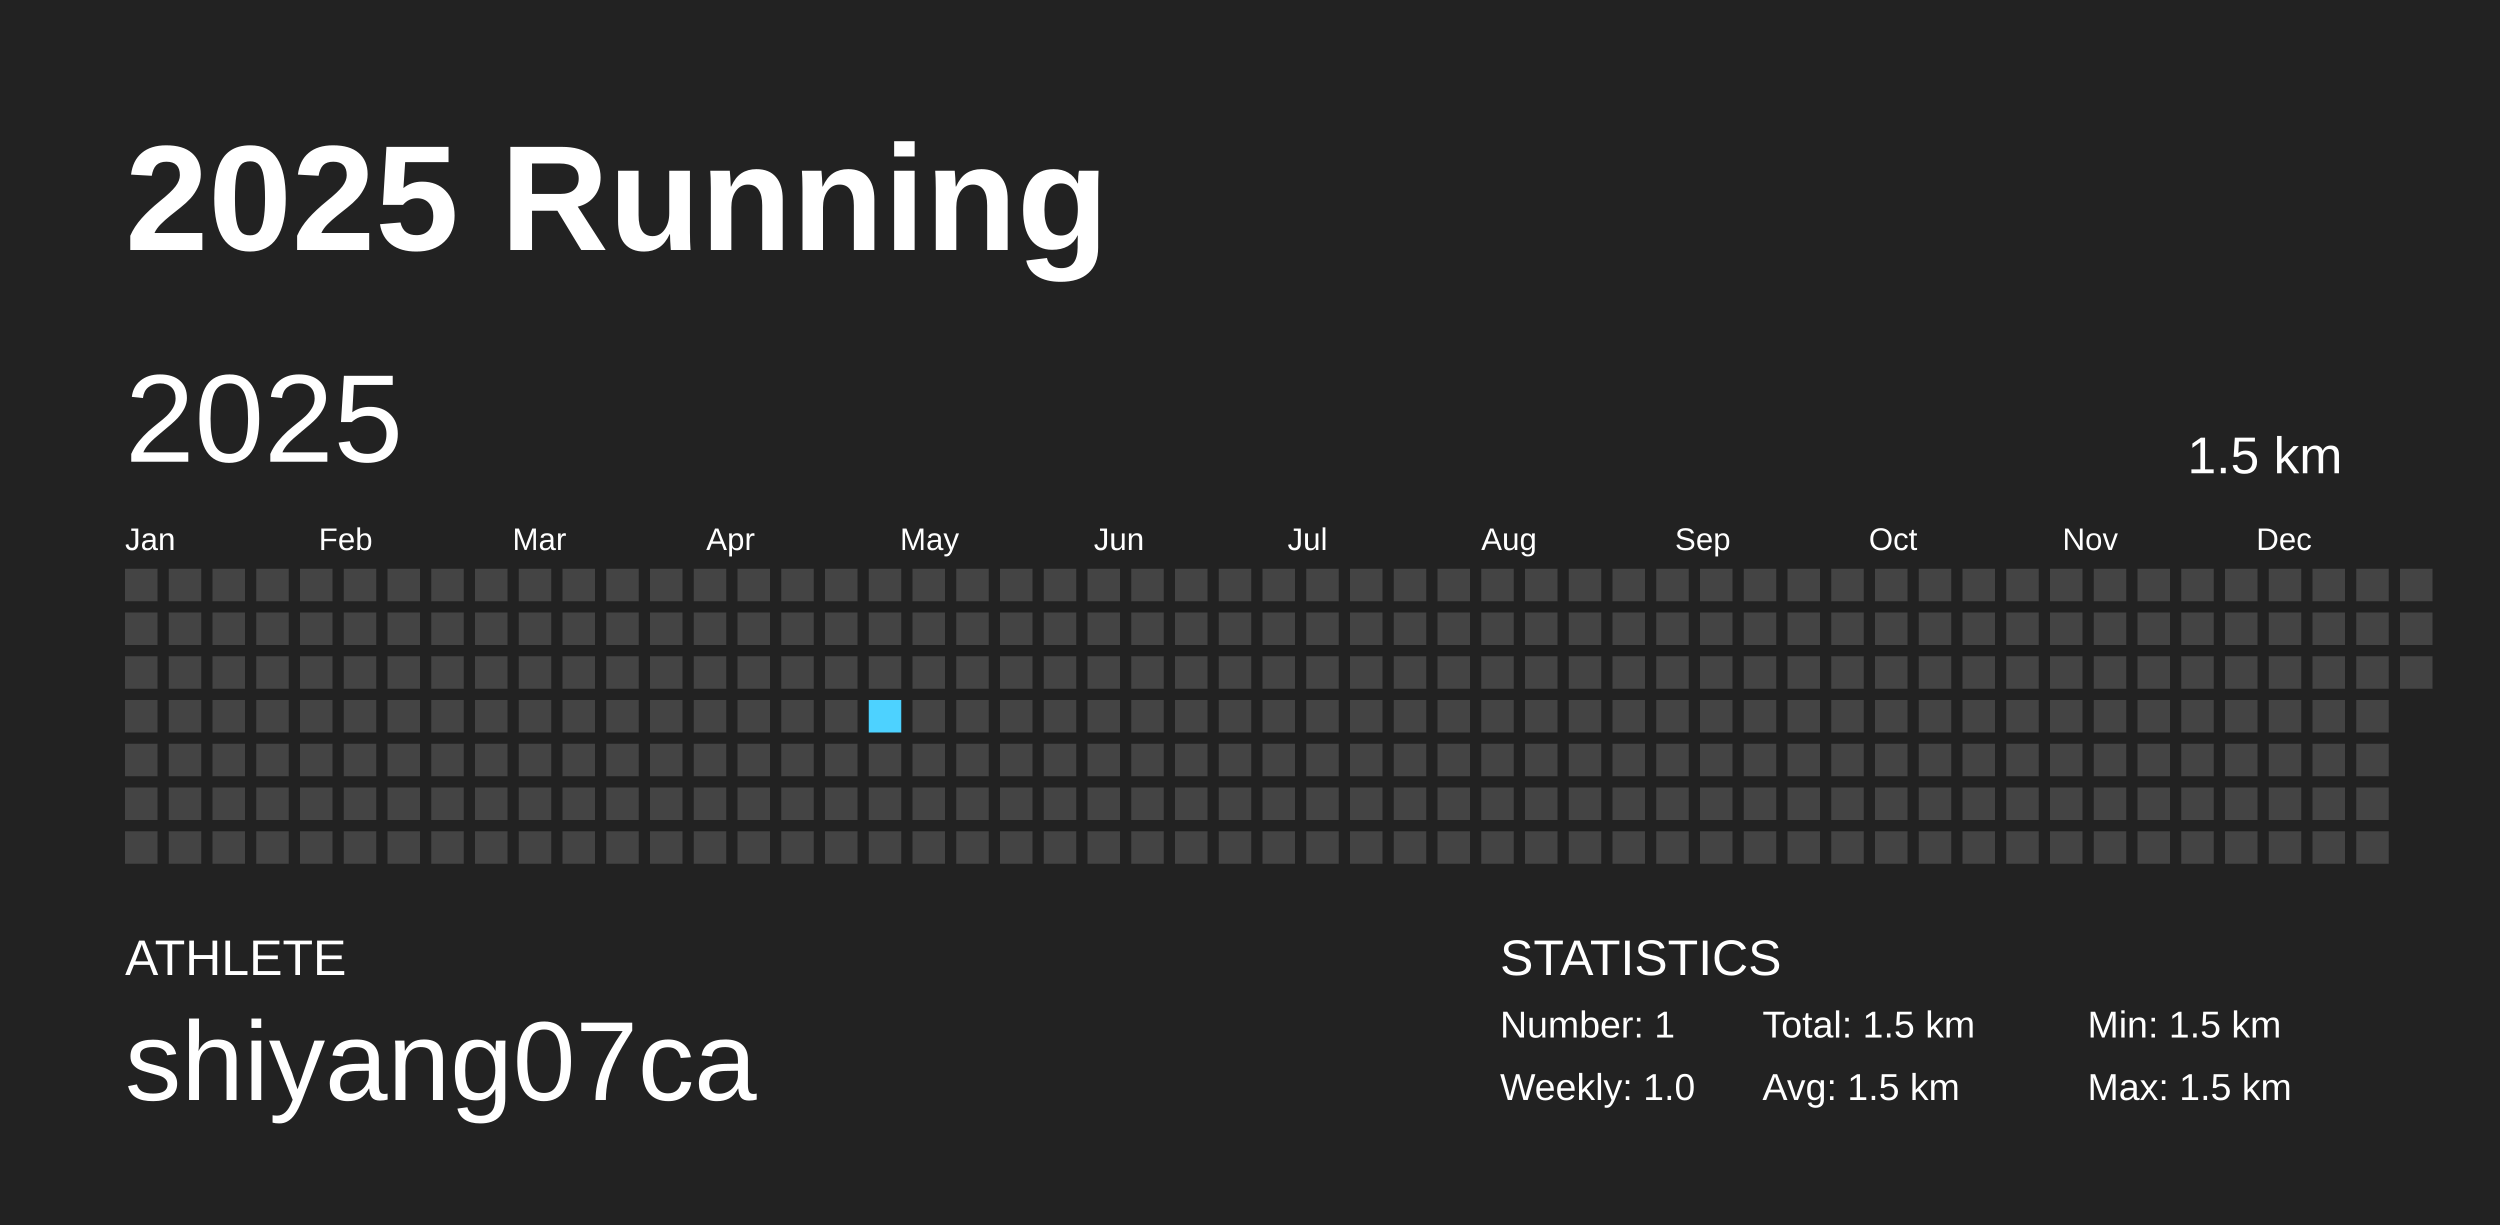
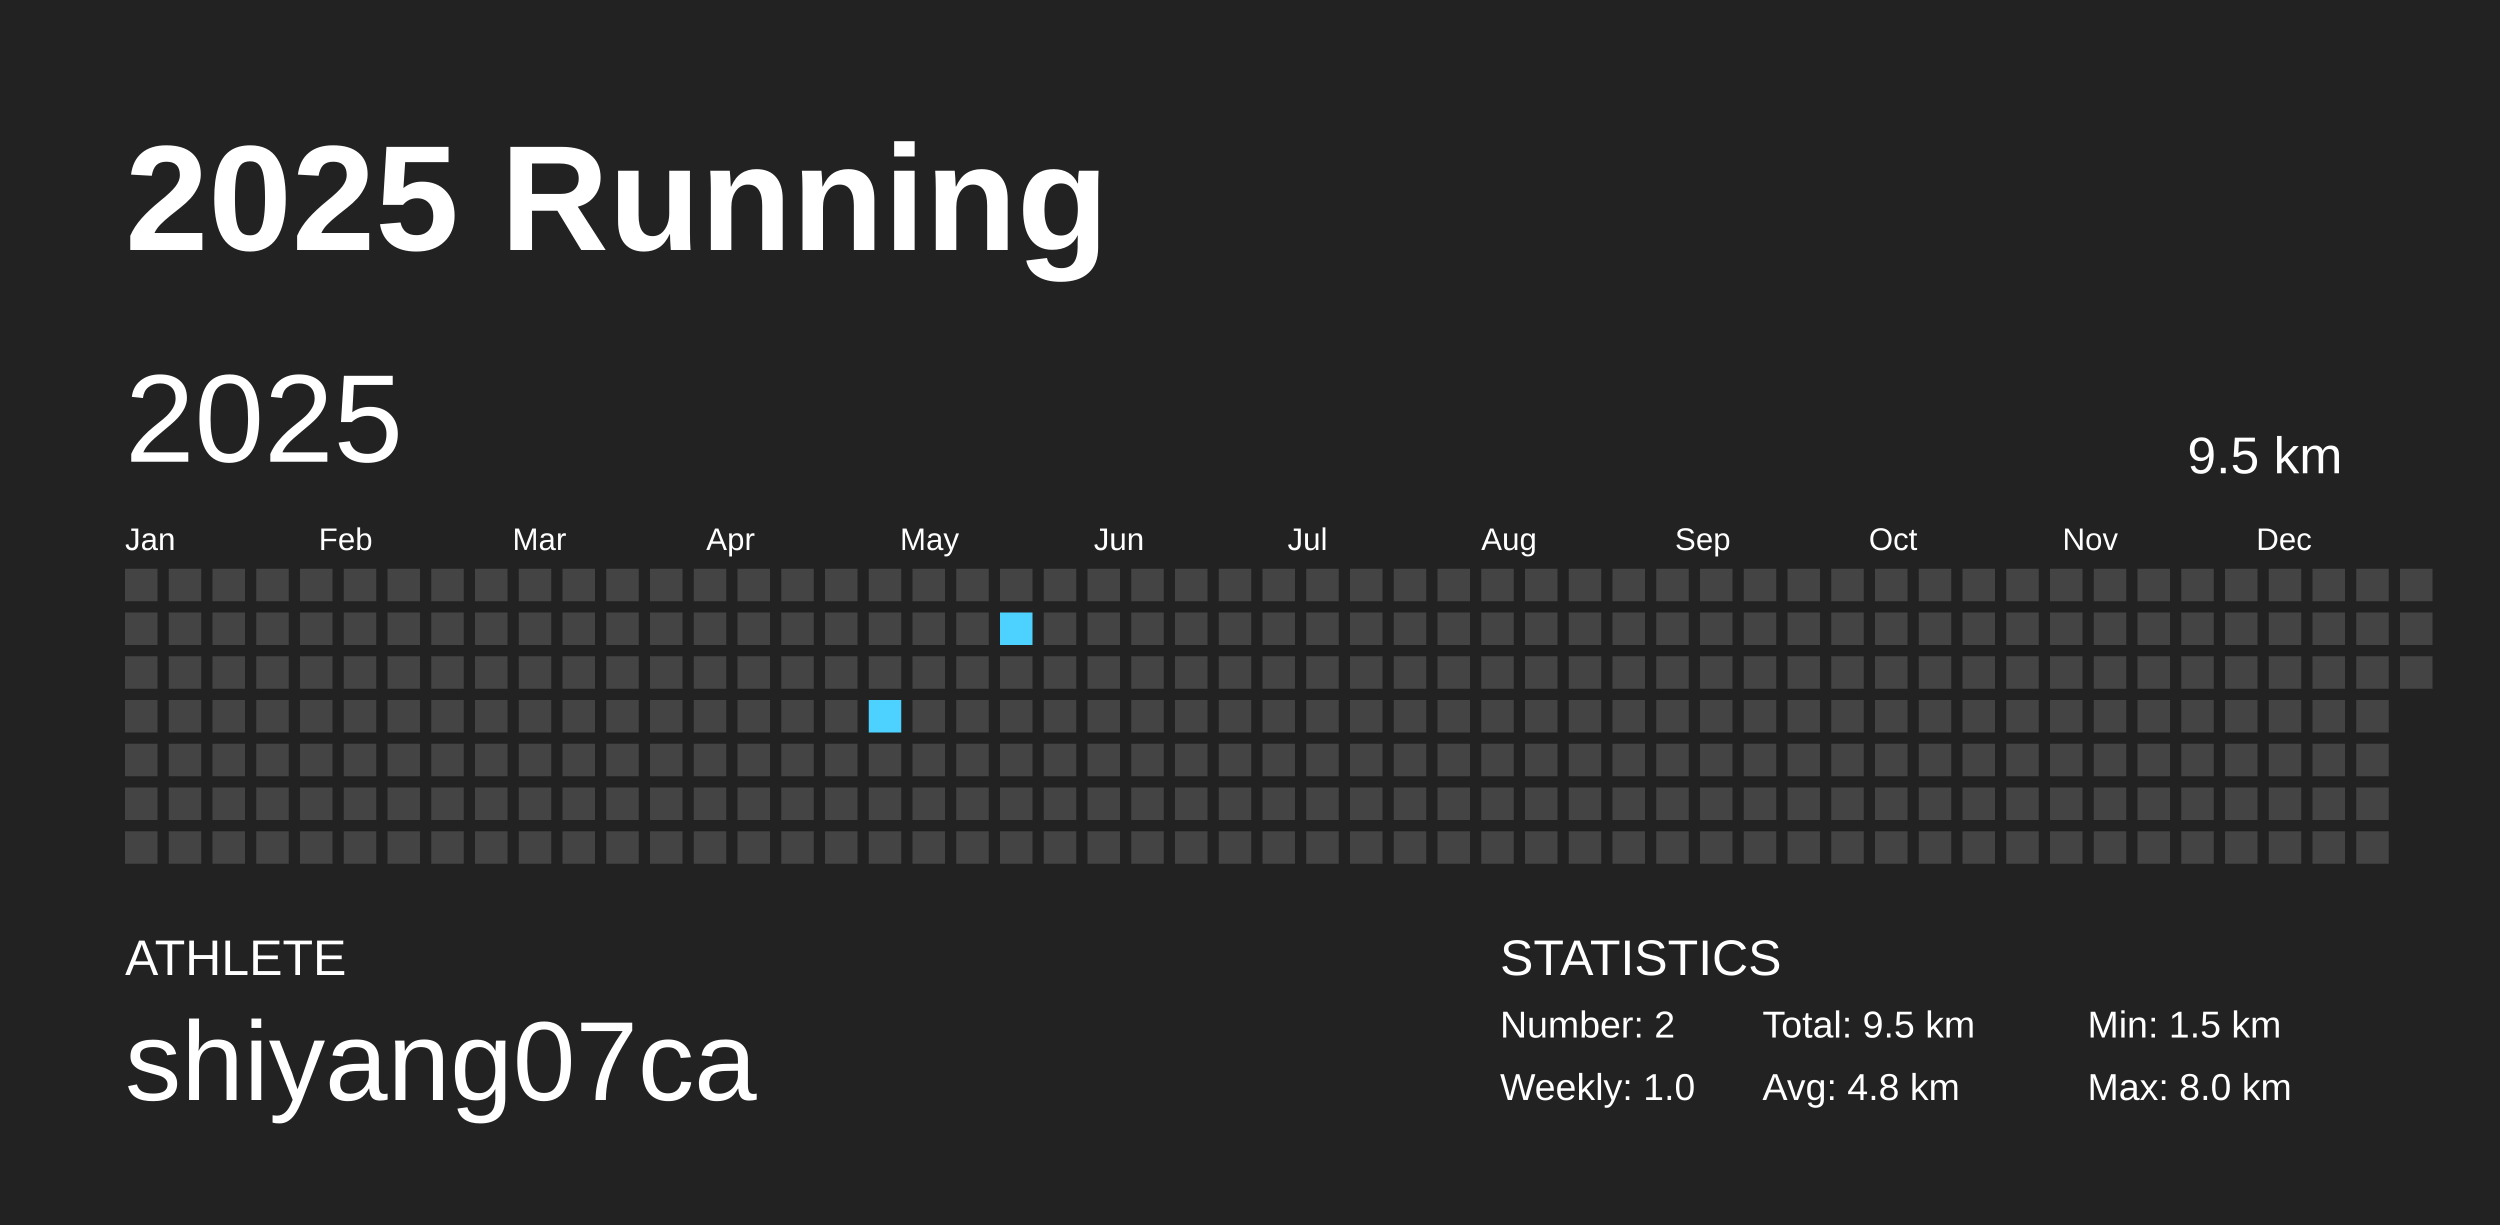
<svg xmlns="http://www.w3.org/2000/svg" baseProfile="full" height="98mm" version="1.1" viewBox="0,0,200,98" width="200mm">
  <defs />
  <rect fill="#222222" height="98" width="200" x="0" y="0" />
  <text fill="#FFFFFF" style="font-size:12px; font-family:Arial; font-weight:bold;" x="10" y="20">2025 Running</text>
  <text fill="#FFFFFF" style="font-size:4px; font-family:Arial" x="10" y="78">ATHLETE</text>
  <text fill="#FFFFFF" style="font-size:9px; font-family:Arial" x="10" y="88">shiyang07ca</text>
  <text fill="#FFFFFF" style="font-size:4px; font-family:Arial" x="120" y="78">STATISTICS</text>
-   <text fill="#FFFFFF" style="font-size:3px; font-family:Arial" x="120" y="83">Number: 1</text>
+   <text fill="#FFFFFF" style="font-size:3px; font-family:Arial" x="120" y="83">Number: 2</text>
  <text fill="#FFFFFF" style="font-size:3px; font-family:Arial" x="120" y="88">Weekly: 1.0</text>
-   <text fill="#FFFFFF" style="font-size:3px; font-family:Arial" x="141" y="83">Total: 1.5 km</text>
-   <text fill="#FFFFFF" style="font-size:3px; font-family:Arial" x="141" y="88">Avg: 1.5 km</text>
+   <text fill="#FFFFFF" style="font-size:3px; font-family:Arial" x="141" y="83">Total: 9.5 km</text>
+   <text fill="#FFFFFF" style="font-size:3px; font-family:Arial" x="141" y="88">Avg: 4.8 km</text>
  <text fill="#FFFFFF" style="font-size:3px; font-family:Arial" x="167" y="83">Min: 1.5 km</text>
-   <text fill="#FFFFFF" style="font-size:3px; font-family:Arial" x="167" y="88">Max: 1.5 km</text>
+   <text fill="#FFFFFF" style="font-size:3px; font-family:Arial" x="167" y="88">Max: 8.0 km</text>
  <text dominant-baseline="hanging" fill="#FFFFFF" style="font-size:10.0px; font-family:Arial;" x="10" y="30">2025</text>
-   <text dominant-baseline="hanging" fill="#FFFFFF" style="font-size:4.125px; font-family:Arial;" x="175" y="35">1.5 km</text>
+   <text dominant-baseline="hanging" fill="#FFFFFF" style="font-size:4.125px; font-family:Arial;" x="175" y="35">9.5 km</text>
  <text fill="#FFFFFF" style="font-size:2.5px; font-family:Arial" x="10.0" y="44">Jan</text>
  <text fill="#FFFFFF" style="font-size:2.5px; font-family:Arial" x="25.5" y="44">Feb</text>
  <text fill="#FFFFFF" style="font-size:2.5px; font-family:Arial" x="41.0" y="44">Mar</text>
  <text fill="#FFFFFF" style="font-size:2.5px; font-family:Arial" x="56.5" y="44">Apr</text>
  <text fill="#FFFFFF" style="font-size:2.5px; font-family:Arial" x="72.0" y="44">May</text>
  <text fill="#FFFFFF" style="font-size:2.5px; font-family:Arial" x="87.5" y="44">Jun</text>
  <text fill="#FFFFFF" style="font-size:2.5px; font-family:Arial" x="103.0" y="44">Jul</text>
  <text fill="#FFFFFF" style="font-size:2.5px; font-family:Arial" x="118.5" y="44">Aug</text>
  <text fill="#FFFFFF" style="font-size:2.5px; font-family:Arial" x="134.0" y="44">Sep</text>
  <text fill="#FFFFFF" style="font-size:2.5px; font-family:Arial" x="149.5" y="44">Oct</text>
  <text fill="#FFFFFF" style="font-size:2.5px; font-family:Arial" x="165.0" y="44">Nov</text>
  <text fill="#FFFFFF" style="font-size:2.5px; font-family:Arial" x="180.5" y="44">Dec</text>
  <rect fill="#444444" height="2.6" width="2.6" x="10.0" y="45.5" />
  <rect fill="#444444" height="2.6" width="2.6" x="10.0" y="49.0" />
  <rect fill="#444444" height="2.6" width="2.6" x="10.0" y="52.5" />
  <rect fill="#444444" height="2.6" width="2.6" x="10.0" y="56.0" />
  <rect fill="#444444" height="2.6" width="2.6" x="10.0" y="59.5" />
  <rect fill="#444444" height="2.6" width="2.6" x="10.0" y="63.0" />
  <rect fill="#444444" height="2.6" width="2.6" x="10.0" y="66.5" />
  <rect fill="#444444" height="2.6" width="2.6" x="13.5" y="45.5" />
  <rect fill="#444444" height="2.6" width="2.6" x="13.5" y="49.0" />
  <rect fill="#444444" height="2.6" width="2.6" x="13.5" y="52.5" />
  <rect fill="#444444" height="2.6" width="2.6" x="13.5" y="56.0" />
  <rect fill="#444444" height="2.6" width="2.6" x="13.5" y="59.5" />
  <rect fill="#444444" height="2.6" width="2.6" x="13.5" y="63.0" />
  <rect fill="#444444" height="2.6" width="2.6" x="13.5" y="66.5" />
  <rect fill="#444444" height="2.6" width="2.6" x="17.0" y="45.5" />
  <rect fill="#444444" height="2.6" width="2.6" x="17.0" y="49.0" />
  <rect fill="#444444" height="2.6" width="2.6" x="17.0" y="52.5" />
  <rect fill="#444444" height="2.6" width="2.6" x="17.0" y="56.0" />
  <rect fill="#444444" height="2.6" width="2.6" x="17.0" y="59.5" />
  <rect fill="#444444" height="2.6" width="2.6" x="17.0" y="63.0" />
  <rect fill="#444444" height="2.6" width="2.6" x="17.0" y="66.5" />
  <rect fill="#444444" height="2.6" width="2.6" x="20.5" y="45.5" />
  <rect fill="#444444" height="2.6" width="2.6" x="20.5" y="49.0" />
  <rect fill="#444444" height="2.6" width="2.6" x="20.5" y="52.5" />
  <rect fill="#444444" height="2.6" width="2.6" x="20.5" y="56.0" />
  <rect fill="#444444" height="2.6" width="2.6" x="20.5" y="59.5" />
  <rect fill="#444444" height="2.6" width="2.6" x="20.5" y="63.0" />
  <rect fill="#444444" height="2.6" width="2.6" x="20.5" y="66.5" />
  <rect fill="#444444" height="2.6" width="2.6" x="24.0" y="45.5" />
  <rect fill="#444444" height="2.6" width="2.6" x="24.0" y="49.0" />
  <rect fill="#444444" height="2.6" width="2.6" x="24.0" y="52.5" />
  <rect fill="#444444" height="2.6" width="2.6" x="24.0" y="56.0" />
  <rect fill="#444444" height="2.6" width="2.6" x="24.0" y="59.5" />
  <rect fill="#444444" height="2.6" width="2.6" x="24.0" y="63.0" />
  <rect fill="#444444" height="2.6" width="2.6" x="24.0" y="66.5" />
  <rect fill="#444444" height="2.6" width="2.6" x="27.5" y="45.5" />
  <rect fill="#444444" height="2.6" width="2.6" x="27.5" y="49.0" />
  <rect fill="#444444" height="2.6" width="2.6" x="27.5" y="52.5" />
  <rect fill="#444444" height="2.6" width="2.6" x="27.5" y="56.0" />
  <rect fill="#444444" height="2.6" width="2.6" x="27.5" y="59.5" />
  <rect fill="#444444" height="2.6" width="2.6" x="27.5" y="63.0" />
  <rect fill="#444444" height="2.6" width="2.6" x="27.5" y="66.5" />
  <rect fill="#444444" height="2.6" width="2.6" x="31.0" y="45.5" />
  <rect fill="#444444" height="2.6" width="2.6" x="31.0" y="49.0" />
  <rect fill="#444444" height="2.6" width="2.6" x="31.0" y="52.5" />
  <rect fill="#444444" height="2.6" width="2.6" x="31.0" y="56.0" />
  <rect fill="#444444" height="2.6" width="2.6" x="31.0" y="59.5" />
  <rect fill="#444444" height="2.6" width="2.6" x="31.0" y="63.0" />
  <rect fill="#444444" height="2.6" width="2.6" x="31.0" y="66.5" />
  <rect fill="#444444" height="2.6" width="2.6" x="34.5" y="45.5" />
  <rect fill="#444444" height="2.6" width="2.6" x="34.5" y="49.0" />
  <rect fill="#444444" height="2.6" width="2.6" x="34.5" y="52.5" />
  <rect fill="#444444" height="2.6" width="2.6" x="34.5" y="56.0" />
  <rect fill="#444444" height="2.6" width="2.6" x="34.5" y="59.5" />
  <rect fill="#444444" height="2.6" width="2.6" x="34.5" y="63.0" />
  <rect fill="#444444" height="2.6" width="2.6" x="34.5" y="66.5" />
  <rect fill="#444444" height="2.6" width="2.6" x="38.0" y="45.5" />
  <rect fill="#444444" height="2.6" width="2.6" x="38.0" y="49.0" />
  <rect fill="#444444" height="2.6" width="2.6" x="38.0" y="52.5" />
  <rect fill="#444444" height="2.6" width="2.6" x="38.0" y="56.0" />
  <rect fill="#444444" height="2.6" width="2.6" x="38.0" y="59.5" />
  <rect fill="#444444" height="2.6" width="2.6" x="38.0" y="63.0" />
  <rect fill="#444444" height="2.6" width="2.6" x="38.0" y="66.5" />
  <rect fill="#444444" height="2.6" width="2.6" x="41.5" y="45.5" />
  <rect fill="#444444" height="2.6" width="2.6" x="41.5" y="49.0" />
  <rect fill="#444444" height="2.6" width="2.6" x="41.5" y="52.5" />
  <rect fill="#444444" height="2.6" width="2.6" x="41.5" y="56.0" />
  <rect fill="#444444" height="2.6" width="2.6" x="41.5" y="59.5" />
  <rect fill="#444444" height="2.6" width="2.6" x="41.5" y="63.0" />
  <rect fill="#444444" height="2.6" width="2.6" x="41.5" y="66.5" />
  <rect fill="#444444" height="2.6" width="2.6" x="45.0" y="45.5" />
  <rect fill="#444444" height="2.6" width="2.6" x="45.0" y="49.0" />
  <rect fill="#444444" height="2.6" width="2.6" x="45.0" y="52.5" />
  <rect fill="#444444" height="2.6" width="2.6" x="45.0" y="56.0" />
  <rect fill="#444444" height="2.6" width="2.6" x="45.0" y="59.5" />
  <rect fill="#444444" height="2.6" width="2.6" x="45.0" y="63.0" />
  <rect fill="#444444" height="2.6" width="2.6" x="45.0" y="66.5" />
  <rect fill="#444444" height="2.6" width="2.6" x="48.5" y="45.5" />
  <rect fill="#444444" height="2.6" width="2.6" x="48.5" y="49.0" />
  <rect fill="#444444" height="2.6" width="2.6" x="48.5" y="52.5" />
  <rect fill="#444444" height="2.6" width="2.6" x="48.5" y="56.0" />
  <rect fill="#444444" height="2.6" width="2.6" x="48.5" y="59.5" />
  <rect fill="#444444" height="2.6" width="2.6" x="48.5" y="63.0" />
  <rect fill="#444444" height="2.6" width="2.6" x="48.5" y="66.5" />
  <rect fill="#444444" height="2.6" width="2.6" x="52.0" y="45.5" />
  <rect fill="#444444" height="2.6" width="2.6" x="52.0" y="49.0" />
  <rect fill="#444444" height="2.6" width="2.6" x="52.0" y="52.5" />
  <rect fill="#444444" height="2.6" width="2.6" x="52.0" y="56.0" />
  <rect fill="#444444" height="2.6" width="2.6" x="52.0" y="59.5" />
  <rect fill="#444444" height="2.6" width="2.6" x="52.0" y="63.0" />
  <rect fill="#444444" height="2.6" width="2.6" x="52.0" y="66.5" />
  <rect fill="#444444" height="2.6" width="2.6" x="55.5" y="45.5" />
  <rect fill="#444444" height="2.6" width="2.6" x="55.5" y="49.0" />
  <rect fill="#444444" height="2.6" width="2.6" x="55.5" y="52.5" />
  <rect fill="#444444" height="2.6" width="2.6" x="55.5" y="56.0" />
  <rect fill="#444444" height="2.6" width="2.6" x="55.5" y="59.5" />
  <rect fill="#444444" height="2.6" width="2.6" x="55.5" y="63.0" />
  <rect fill="#444444" height="2.6" width="2.6" x="55.5" y="66.5" />
  <rect fill="#444444" height="2.6" width="2.6" x="59.0" y="45.5" />
  <rect fill="#444444" height="2.6" width="2.6" x="59.0" y="49.0" />
  <rect fill="#444444" height="2.6" width="2.6" x="59.0" y="52.5" />
  <rect fill="#444444" height="2.6" width="2.6" x="59.0" y="56.0" />
  <rect fill="#444444" height="2.6" width="2.6" x="59.0" y="59.5" />
  <rect fill="#444444" height="2.6" width="2.6" x="59.0" y="63.0" />
  <rect fill="#444444" height="2.6" width="2.6" x="59.0" y="66.5" />
  <rect fill="#444444" height="2.6" width="2.6" x="62.5" y="45.5" />
  <rect fill="#444444" height="2.6" width="2.6" x="62.5" y="49.0" />
  <rect fill="#444444" height="2.6" width="2.6" x="62.5" y="52.5" />
  <rect fill="#444444" height="2.6" width="2.6" x="62.5" y="56.0" />
  <rect fill="#444444" height="2.6" width="2.6" x="62.5" y="59.5" />
  <rect fill="#444444" height="2.6" width="2.6" x="62.5" y="63.0" />
  <rect fill="#444444" height="2.6" width="2.6" x="62.5" y="66.5" />
  <rect fill="#444444" height="2.6" width="2.6" x="66.0" y="45.5" />
  <rect fill="#444444" height="2.6" width="2.6" x="66.0" y="49.0" />
  <rect fill="#444444" height="2.6" width="2.6" x="66.0" y="52.5" />
  <rect fill="#444444" height="2.6" width="2.6" x="66.0" y="56.0" />
  <rect fill="#444444" height="2.6" width="2.6" x="66.0" y="59.5" />
  <rect fill="#444444" height="2.6" width="2.6" x="66.0" y="63.0" />
  <rect fill="#444444" height="2.6" width="2.6" x="66.0" y="66.5" />
  <rect fill="#444444" height="2.6" width="2.6" x="69.5" y="45.5" />
  <rect fill="#444444" height="2.6" width="2.6" x="69.5" y="49.0" />
  <rect fill="#444444" height="2.6" width="2.6" x="69.5" y="52.5" />
-   <rect fill="#4DD2FF" height="2.6" width="2.6" x="69.5" y="56.0" />
+   <rect fill="#4dd2ff" height="2.6" width="2.6" x="69.5" y="56.0" />
  <rect fill="#444444" height="2.6" width="2.6" x="69.5" y="59.5" />
  <rect fill="#444444" height="2.6" width="2.6" x="69.5" y="63.0" />
  <rect fill="#444444" height="2.6" width="2.6" x="69.5" y="66.5" />
  <rect fill="#444444" height="2.6" width="2.6" x="73.0" y="45.5" />
  <rect fill="#444444" height="2.6" width="2.6" x="73.0" y="49.0" />
  <rect fill="#444444" height="2.6" width="2.6" x="73.0" y="52.5" />
  <rect fill="#444444" height="2.6" width="2.6" x="73.0" y="56.0" />
  <rect fill="#444444" height="2.6" width="2.6" x="73.0" y="59.5" />
  <rect fill="#444444" height="2.6" width="2.6" x="73.0" y="63.0" />
  <rect fill="#444444" height="2.6" width="2.6" x="73.0" y="66.5" />
  <rect fill="#444444" height="2.6" width="2.6" x="76.5" y="45.5" />
  <rect fill="#444444" height="2.6" width="2.6" x="76.5" y="49.0" />
  <rect fill="#444444" height="2.6" width="2.6" x="76.5" y="52.5" />
  <rect fill="#444444" height="2.6" width="2.6" x="76.5" y="56.0" />
  <rect fill="#444444" height="2.6" width="2.6" x="76.5" y="59.5" />
  <rect fill="#444444" height="2.6" width="2.6" x="76.5" y="63.0" />
  <rect fill="#444444" height="2.6" width="2.6" x="76.5" y="66.5" />
  <rect fill="#444444" height="2.6" width="2.6" x="80.0" y="45.5" />
-   <rect fill="#444444" height="2.6" width="2.6" x="80.0" y="49.0" />
+   <rect fill="#4dd2ff" height="2.6" width="2.6" x="80.0" y="49.0" />
  <rect fill="#444444" height="2.6" width="2.6" x="80.0" y="52.5" />
  <rect fill="#444444" height="2.6" width="2.6" x="80.0" y="56.0" />
  <rect fill="#444444" height="2.6" width="2.6" x="80.0" y="59.5" />
  <rect fill="#444444" height="2.6" width="2.6" x="80.0" y="63.0" />
  <rect fill="#444444" height="2.6" width="2.6" x="80.0" y="66.5" />
  <rect fill="#444444" height="2.6" width="2.6" x="83.5" y="45.5" />
  <rect fill="#444444" height="2.6" width="2.6" x="83.5" y="49.0" />
  <rect fill="#444444" height="2.6" width="2.6" x="83.5" y="52.5" />
  <rect fill="#444444" height="2.6" width="2.6" x="83.5" y="56.0" />
  <rect fill="#444444" height="2.6" width="2.6" x="83.5" y="59.5" />
  <rect fill="#444444" height="2.6" width="2.6" x="83.5" y="63.0" />
  <rect fill="#444444" height="2.6" width="2.6" x="83.5" y="66.5" />
  <rect fill="#444444" height="2.6" width="2.6" x="87.0" y="45.5" />
  <rect fill="#444444" height="2.6" width="2.6" x="87.0" y="49.0" />
  <rect fill="#444444" height="2.6" width="2.6" x="87.0" y="52.5" />
  <rect fill="#444444" height="2.6" width="2.6" x="87.0" y="56.0" />
  <rect fill="#444444" height="2.6" width="2.6" x="87.0" y="59.5" />
  <rect fill="#444444" height="2.6" width="2.6" x="87.0" y="63.0" />
  <rect fill="#444444" height="2.6" width="2.6" x="87.0" y="66.5" />
  <rect fill="#444444" height="2.6" width="2.6" x="90.5" y="45.5" />
  <rect fill="#444444" height="2.6" width="2.6" x="90.5" y="49.0" />
  <rect fill="#444444" height="2.6" width="2.6" x="90.5" y="52.5" />
  <rect fill="#444444" height="2.6" width="2.6" x="90.5" y="56.0" />
  <rect fill="#444444" height="2.6" width="2.6" x="90.5" y="59.5" />
  <rect fill="#444444" height="2.6" width="2.6" x="90.5" y="63.0" />
  <rect fill="#444444" height="2.6" width="2.6" x="90.5" y="66.5" />
  <rect fill="#444444" height="2.6" width="2.6" x="94.0" y="45.5" />
  <rect fill="#444444" height="2.6" width="2.6" x="94.0" y="49.0" />
  <rect fill="#444444" height="2.6" width="2.6" x="94.0" y="52.5" />
  <rect fill="#444444" height="2.6" width="2.6" x="94.0" y="56.0" />
  <rect fill="#444444" height="2.6" width="2.6" x="94.0" y="59.5" />
  <rect fill="#444444" height="2.6" width="2.6" x="94.0" y="63.0" />
  <rect fill="#444444" height="2.6" width="2.6" x="94.0" y="66.5" />
  <rect fill="#444444" height="2.6" width="2.6" x="97.5" y="45.5" />
  <rect fill="#444444" height="2.6" width="2.6" x="97.5" y="49.0" />
  <rect fill="#444444" height="2.6" width="2.6" x="97.5" y="52.5" />
  <rect fill="#444444" height="2.6" width="2.6" x="97.5" y="56.0" />
  <rect fill="#444444" height="2.6" width="2.6" x="97.5" y="59.5" />
  <rect fill="#444444" height="2.6" width="2.6" x="97.5" y="63.0" />
  <rect fill="#444444" height="2.6" width="2.6" x="97.5" y="66.5" />
  <rect fill="#444444" height="2.6" width="2.6" x="101.0" y="45.5" />
  <rect fill="#444444" height="2.6" width="2.6" x="101.0" y="49.0" />
  <rect fill="#444444" height="2.6" width="2.6" x="101.0" y="52.5" />
  <rect fill="#444444" height="2.6" width="2.6" x="101.0" y="56.0" />
  <rect fill="#444444" height="2.6" width="2.6" x="101.0" y="59.5" />
  <rect fill="#444444" height="2.6" width="2.6" x="101.0" y="63.0" />
  <rect fill="#444444" height="2.6" width="2.6" x="101.0" y="66.5" />
  <rect fill="#444444" height="2.6" width="2.6" x="104.5" y="45.5" />
  <rect fill="#444444" height="2.6" width="2.6" x="104.5" y="49.0" />
  <rect fill="#444444" height="2.6" width="2.6" x="104.5" y="52.5" />
  <rect fill="#444444" height="2.6" width="2.6" x="104.5" y="56.0" />
  <rect fill="#444444" height="2.6" width="2.6" x="104.5" y="59.5" />
  <rect fill="#444444" height="2.6" width="2.6" x="104.5" y="63.0" />
  <rect fill="#444444" height="2.6" width="2.6" x="104.5" y="66.5" />
  <rect fill="#444444" height="2.6" width="2.6" x="108.0" y="45.5" />
  <rect fill="#444444" height="2.6" width="2.6" x="108.0" y="49.0" />
  <rect fill="#444444" height="2.6" width="2.6" x="108.0" y="52.5" />
  <rect fill="#444444" height="2.6" width="2.6" x="108.0" y="56.0" />
  <rect fill="#444444" height="2.6" width="2.6" x="108.0" y="59.5" />
  <rect fill="#444444" height="2.6" width="2.6" x="108.0" y="63.0" />
  <rect fill="#444444" height="2.6" width="2.6" x="108.0" y="66.5" />
  <rect fill="#444444" height="2.6" width="2.6" x="111.5" y="45.5" />
  <rect fill="#444444" height="2.6" width="2.6" x="111.5" y="49.0" />
  <rect fill="#444444" height="2.6" width="2.6" x="111.5" y="52.5" />
  <rect fill="#444444" height="2.6" width="2.6" x="111.5" y="56.0" />
  <rect fill="#444444" height="2.6" width="2.6" x="111.5" y="59.5" />
  <rect fill="#444444" height="2.6" width="2.6" x="111.5" y="63.0" />
  <rect fill="#444444" height="2.6" width="2.6" x="111.5" y="66.5" />
  <rect fill="#444444" height="2.6" width="2.6" x="115.0" y="45.5" />
  <rect fill="#444444" height="2.6" width="2.6" x="115.0" y="49.0" />
  <rect fill="#444444" height="2.6" width="2.6" x="115.0" y="52.5" />
  <rect fill="#444444" height="2.6" width="2.6" x="115.0" y="56.0" />
  <rect fill="#444444" height="2.6" width="2.6" x="115.0" y="59.5" />
  <rect fill="#444444" height="2.6" width="2.6" x="115.0" y="63.0" />
  <rect fill="#444444" height="2.6" width="2.6" x="115.0" y="66.5" />
  <rect fill="#444444" height="2.6" width="2.6" x="118.5" y="45.5" />
  <rect fill="#444444" height="2.6" width="2.6" x="118.5" y="49.0" />
  <rect fill="#444444" height="2.6" width="2.6" x="118.5" y="52.5" />
  <rect fill="#444444" height="2.6" width="2.6" x="118.5" y="56.0" />
  <rect fill="#444444" height="2.6" width="2.6" x="118.5" y="59.5" />
  <rect fill="#444444" height="2.6" width="2.6" x="118.5" y="63.0" />
  <rect fill="#444444" height="2.6" width="2.6" x="118.5" y="66.5" />
  <rect fill="#444444" height="2.6" width="2.6" x="122.0" y="45.5" />
  <rect fill="#444444" height="2.6" width="2.6" x="122.0" y="49.0" />
  <rect fill="#444444" height="2.6" width="2.6" x="122.0" y="52.5" />
  <rect fill="#444444" height="2.6" width="2.6" x="122.0" y="56.0" />
  <rect fill="#444444" height="2.6" width="2.6" x="122.0" y="59.5" />
  <rect fill="#444444" height="2.6" width="2.6" x="122.0" y="63.0" />
  <rect fill="#444444" height="2.6" width="2.6" x="122.0" y="66.5" />
  <rect fill="#444444" height="2.6" width="2.6" x="125.5" y="45.5" />
  <rect fill="#444444" height="2.6" width="2.6" x="125.5" y="49.0" />
  <rect fill="#444444" height="2.6" width="2.6" x="125.5" y="52.5" />
  <rect fill="#444444" height="2.6" width="2.6" x="125.5" y="56.0" />
  <rect fill="#444444" height="2.6" width="2.6" x="125.5" y="59.5" />
  <rect fill="#444444" height="2.6" width="2.6" x="125.5" y="63.0" />
  <rect fill="#444444" height="2.6" width="2.6" x="125.5" y="66.5" />
  <rect fill="#444444" height="2.6" width="2.6" x="129.0" y="45.5" />
  <rect fill="#444444" height="2.6" width="2.6" x="129.0" y="49.0" />
  <rect fill="#444444" height="2.6" width="2.6" x="129.0" y="52.5" />
  <rect fill="#444444" height="2.6" width="2.6" x="129.0" y="56.0" />
  <rect fill="#444444" height="2.6" width="2.6" x="129.0" y="59.5" />
  <rect fill="#444444" height="2.6" width="2.6" x="129.0" y="63.0" />
  <rect fill="#444444" height="2.6" width="2.6" x="129.0" y="66.5" />
  <rect fill="#444444" height="2.6" width="2.6" x="132.5" y="45.5" />
  <rect fill="#444444" height="2.6" width="2.6" x="132.5" y="49.0" />
  <rect fill="#444444" height="2.6" width="2.6" x="132.5" y="52.5" />
  <rect fill="#444444" height="2.6" width="2.6" x="132.5" y="56.0" />
  <rect fill="#444444" height="2.6" width="2.6" x="132.5" y="59.5" />
  <rect fill="#444444" height="2.6" width="2.6" x="132.5" y="63.0" />
  <rect fill="#444444" height="2.6" width="2.6" x="132.5" y="66.5" />
  <rect fill="#444444" height="2.6" width="2.6" x="136.0" y="45.5" />
  <rect fill="#444444" height="2.6" width="2.6" x="136.0" y="49.0" />
  <rect fill="#444444" height="2.6" width="2.6" x="136.0" y="52.5" />
  <rect fill="#444444" height="2.6" width="2.6" x="136.0" y="56.0" />
  <rect fill="#444444" height="2.6" width="2.6" x="136.0" y="59.5" />
  <rect fill="#444444" height="2.6" width="2.6" x="136.0" y="63.0" />
  <rect fill="#444444" height="2.6" width="2.6" x="136.0" y="66.5" />
  <rect fill="#444444" height="2.6" width="2.6" x="139.5" y="45.5" />
  <rect fill="#444444" height="2.6" width="2.6" x="139.5" y="49.0" />
  <rect fill="#444444" height="2.6" width="2.6" x="139.5" y="52.5" />
  <rect fill="#444444" height="2.6" width="2.6" x="139.5" y="56.0" />
  <rect fill="#444444" height="2.6" width="2.6" x="139.5" y="59.5" />
  <rect fill="#444444" height="2.6" width="2.6" x="139.5" y="63.0" />
  <rect fill="#444444" height="2.6" width="2.6" x="139.5" y="66.5" />
  <rect fill="#444444" height="2.6" width="2.6" x="143.0" y="45.5" />
  <rect fill="#444444" height="2.6" width="2.6" x="143.0" y="49.0" />
  <rect fill="#444444" height="2.6" width="2.6" x="143.0" y="52.5" />
  <rect fill="#444444" height="2.6" width="2.6" x="143.0" y="56.0" />
  <rect fill="#444444" height="2.6" width="2.6" x="143.0" y="59.5" />
  <rect fill="#444444" height="2.6" width="2.6" x="143.0" y="63.0" />
  <rect fill="#444444" height="2.6" width="2.6" x="143.0" y="66.5" />
  <rect fill="#444444" height="2.6" width="2.6" x="146.5" y="45.5" />
  <rect fill="#444444" height="2.6" width="2.6" x="146.5" y="49.0" />
  <rect fill="#444444" height="2.6" width="2.6" x="146.5" y="52.5" />
  <rect fill="#444444" height="2.6" width="2.6" x="146.5" y="56.0" />
  <rect fill="#444444" height="2.6" width="2.6" x="146.5" y="59.5" />
  <rect fill="#444444" height="2.6" width="2.6" x="146.5" y="63.0" />
  <rect fill="#444444" height="2.6" width="2.6" x="146.5" y="66.5" />
  <rect fill="#444444" height="2.6" width="2.6" x="150.0" y="45.5" />
  <rect fill="#444444" height="2.6" width="2.6" x="150.0" y="49.0" />
  <rect fill="#444444" height="2.6" width="2.6" x="150.0" y="52.5" />
  <rect fill="#444444" height="2.6" width="2.6" x="150.0" y="56.0" />
  <rect fill="#444444" height="2.6" width="2.6" x="150.0" y="59.5" />
  <rect fill="#444444" height="2.6" width="2.6" x="150.0" y="63.0" />
  <rect fill="#444444" height="2.6" width="2.6" x="150.0" y="66.5" />
  <rect fill="#444444" height="2.6" width="2.6" x="153.5" y="45.5" />
  <rect fill="#444444" height="2.6" width="2.6" x="153.5" y="49.0" />
  <rect fill="#444444" height="2.6" width="2.6" x="153.5" y="52.5" />
  <rect fill="#444444" height="2.6" width="2.6" x="153.5" y="56.0" />
  <rect fill="#444444" height="2.6" width="2.6" x="153.5" y="59.5" />
  <rect fill="#444444" height="2.6" width="2.6" x="153.5" y="63.0" />
  <rect fill="#444444" height="2.6" width="2.6" x="153.5" y="66.5" />
  <rect fill="#444444" height="2.6" width="2.6" x="157.0" y="45.5" />
  <rect fill="#444444" height="2.6" width="2.6" x="157.0" y="49.0" />
  <rect fill="#444444" height="2.6" width="2.6" x="157.0" y="52.5" />
  <rect fill="#444444" height="2.6" width="2.6" x="157.0" y="56.0" />
  <rect fill="#444444" height="2.6" width="2.6" x="157.0" y="59.5" />
  <rect fill="#444444" height="2.6" width="2.6" x="157.0" y="63.0" />
  <rect fill="#444444" height="2.6" width="2.6" x="157.0" y="66.5" />
  <rect fill="#444444" height="2.6" width="2.6" x="160.5" y="45.5" />
  <rect fill="#444444" height="2.6" width="2.6" x="160.5" y="49.0" />
  <rect fill="#444444" height="2.6" width="2.6" x="160.5" y="52.5" />
  <rect fill="#444444" height="2.6" width="2.6" x="160.5" y="56.0" />
  <rect fill="#444444" height="2.6" width="2.6" x="160.5" y="59.5" />
  <rect fill="#444444" height="2.6" width="2.6" x="160.5" y="63.0" />
  <rect fill="#444444" height="2.6" width="2.6" x="160.5" y="66.5" />
  <rect fill="#444444" height="2.6" width="2.6" x="164.0" y="45.5" />
  <rect fill="#444444" height="2.6" width="2.6" x="164.0" y="49.0" />
  <rect fill="#444444" height="2.6" width="2.6" x="164.0" y="52.5" />
  <rect fill="#444444" height="2.6" width="2.6" x="164.0" y="56.0" />
  <rect fill="#444444" height="2.6" width="2.6" x="164.0" y="59.5" />
  <rect fill="#444444" height="2.6" width="2.6" x="164.0" y="63.0" />
  <rect fill="#444444" height="2.6" width="2.6" x="164.0" y="66.5" />
  <rect fill="#444444" height="2.6" width="2.6" x="167.5" y="45.5" />
  <rect fill="#444444" height="2.6" width="2.6" x="167.5" y="49.0" />
  <rect fill="#444444" height="2.6" width="2.6" x="167.5" y="52.5" />
  <rect fill="#444444" height="2.6" width="2.6" x="167.5" y="56.0" />
  <rect fill="#444444" height="2.6" width="2.6" x="167.5" y="59.5" />
  <rect fill="#444444" height="2.6" width="2.6" x="167.5" y="63.0" />
  <rect fill="#444444" height="2.6" width="2.6" x="167.5" y="66.5" />
  <rect fill="#444444" height="2.6" width="2.6" x="171.0" y="45.5" />
  <rect fill="#444444" height="2.6" width="2.6" x="171.0" y="49.0" />
  <rect fill="#444444" height="2.6" width="2.6" x="171.0" y="52.5" />
  <rect fill="#444444" height="2.6" width="2.6" x="171.0" y="56.0" />
  <rect fill="#444444" height="2.6" width="2.6" x="171.0" y="59.5" />
  <rect fill="#444444" height="2.6" width="2.6" x="171.0" y="63.0" />
  <rect fill="#444444" height="2.6" width="2.6" x="171.0" y="66.5" />
  <rect fill="#444444" height="2.6" width="2.6" x="174.5" y="45.5" />
  <rect fill="#444444" height="2.6" width="2.6" x="174.5" y="49.0" />
  <rect fill="#444444" height="2.6" width="2.6" x="174.5" y="52.5" />
  <rect fill="#444444" height="2.6" width="2.6" x="174.5" y="56.0" />
  <rect fill="#444444" height="2.6" width="2.6" x="174.5" y="59.5" />
  <rect fill="#444444" height="2.6" width="2.6" x="174.5" y="63.0" />
  <rect fill="#444444" height="2.6" width="2.6" x="174.5" y="66.5" />
  <rect fill="#444444" height="2.6" width="2.6" x="178.0" y="45.5" />
  <rect fill="#444444" height="2.6" width="2.6" x="178.0" y="49.0" />
  <rect fill="#444444" height="2.6" width="2.6" x="178.0" y="52.5" />
  <rect fill="#444444" height="2.6" width="2.6" x="178.0" y="56.0" />
  <rect fill="#444444" height="2.6" width="2.6" x="178.0" y="59.5" />
  <rect fill="#444444" height="2.6" width="2.6" x="178.0" y="63.0" />
  <rect fill="#444444" height="2.6" width="2.6" x="178.0" y="66.5" />
  <rect fill="#444444" height="2.6" width="2.6" x="181.5" y="45.5" />
  <rect fill="#444444" height="2.6" width="2.6" x="181.5" y="49.0" />
  <rect fill="#444444" height="2.6" width="2.6" x="181.5" y="52.5" />
  <rect fill="#444444" height="2.6" width="2.6" x="181.5" y="56.0" />
  <rect fill="#444444" height="2.6" width="2.6" x="181.5" y="59.5" />
  <rect fill="#444444" height="2.6" width="2.6" x="181.5" y="63.0" />
  <rect fill="#444444" height="2.6" width="2.6" x="181.5" y="66.5" />
  <rect fill="#444444" height="2.6" width="2.6" x="185.0" y="45.5" />
  <rect fill="#444444" height="2.6" width="2.6" x="185.0" y="49.0" />
  <rect fill="#444444" height="2.6" width="2.6" x="185.0" y="52.5" />
  <rect fill="#444444" height="2.6" width="2.6" x="185.0" y="56.0" />
  <rect fill="#444444" height="2.6" width="2.6" x="185.0" y="59.5" />
  <rect fill="#444444" height="2.6" width="2.6" x="185.0" y="63.0" />
  <rect fill="#444444" height="2.6" width="2.6" x="185.0" y="66.5" />
  <rect fill="#444444" height="2.6" width="2.6" x="188.5" y="45.5" />
  <rect fill="#444444" height="2.6" width="2.6" x="188.5" y="49.0" />
  <rect fill="#444444" height="2.6" width="2.6" x="188.5" y="52.5" />
  <rect fill="#444444" height="2.6" width="2.6" x="188.5" y="56.0" />
  <rect fill="#444444" height="2.6" width="2.6" x="188.5" y="59.5" />
  <rect fill="#444444" height="2.6" width="2.6" x="188.5" y="63.0" />
  <rect fill="#444444" height="2.6" width="2.6" x="188.5" y="66.5" />
  <rect fill="#444444" height="2.6" width="2.6" x="192.0" y="45.5" />
  <rect fill="#444444" height="2.6" width="2.6" x="192.0" y="49.0" />
  <rect fill="#444444" height="2.6" width="2.6" x="192.0" y="52.5" />
</svg>
